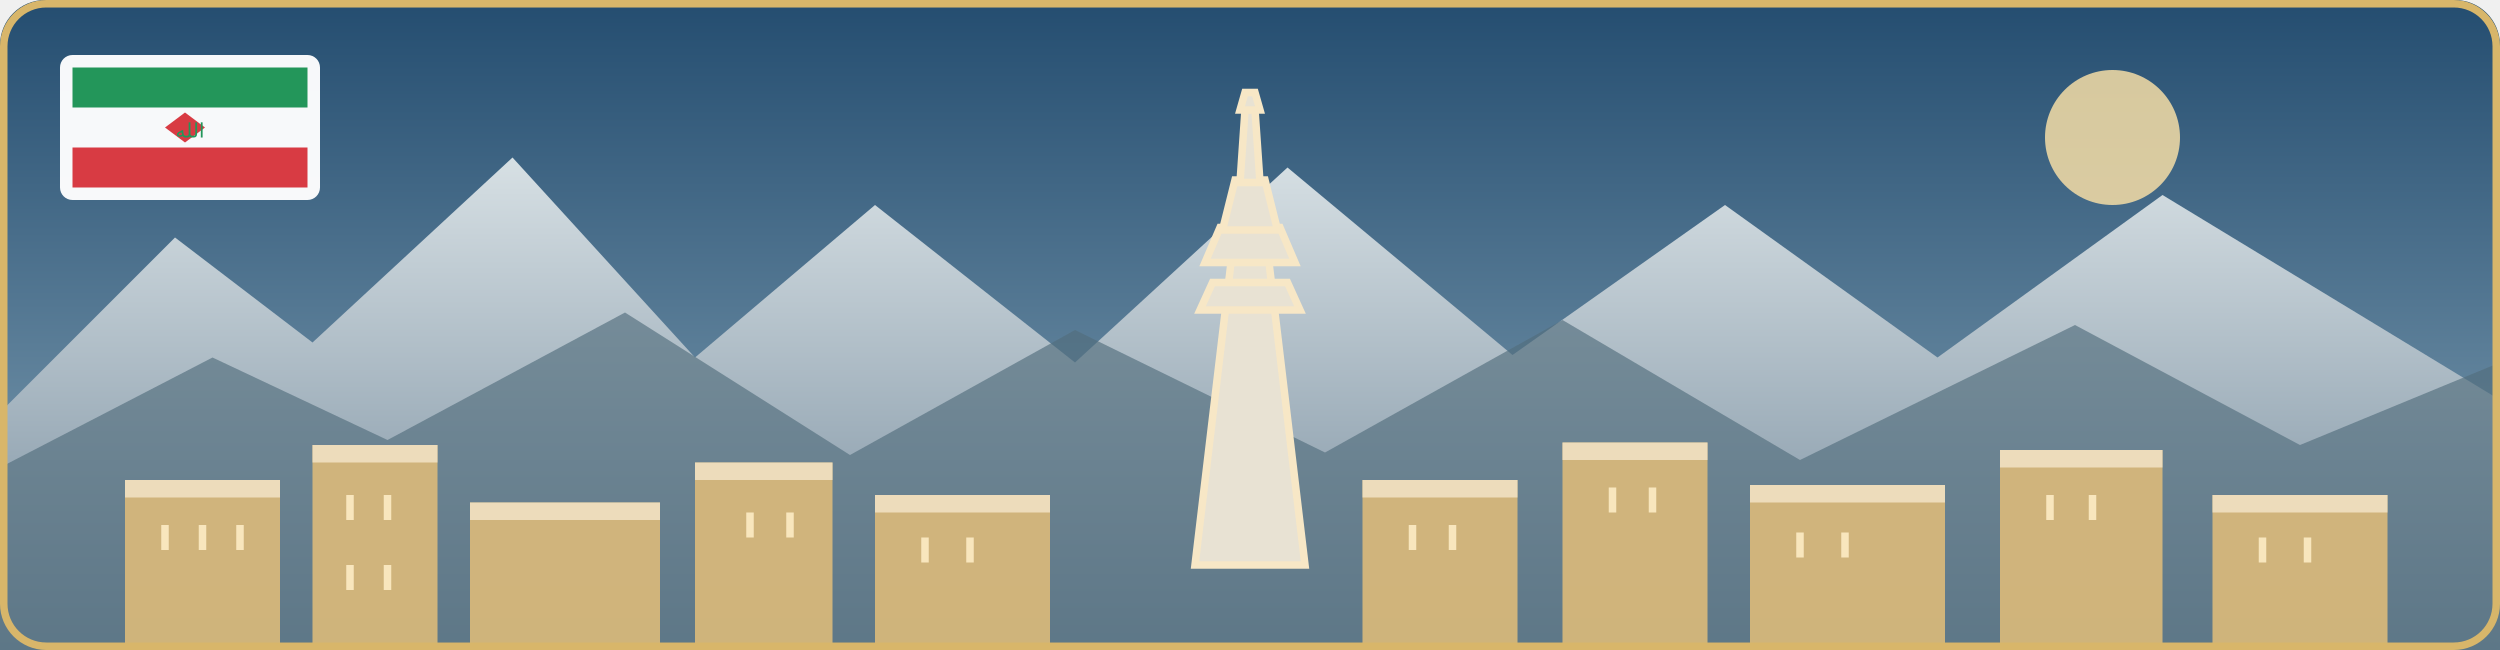
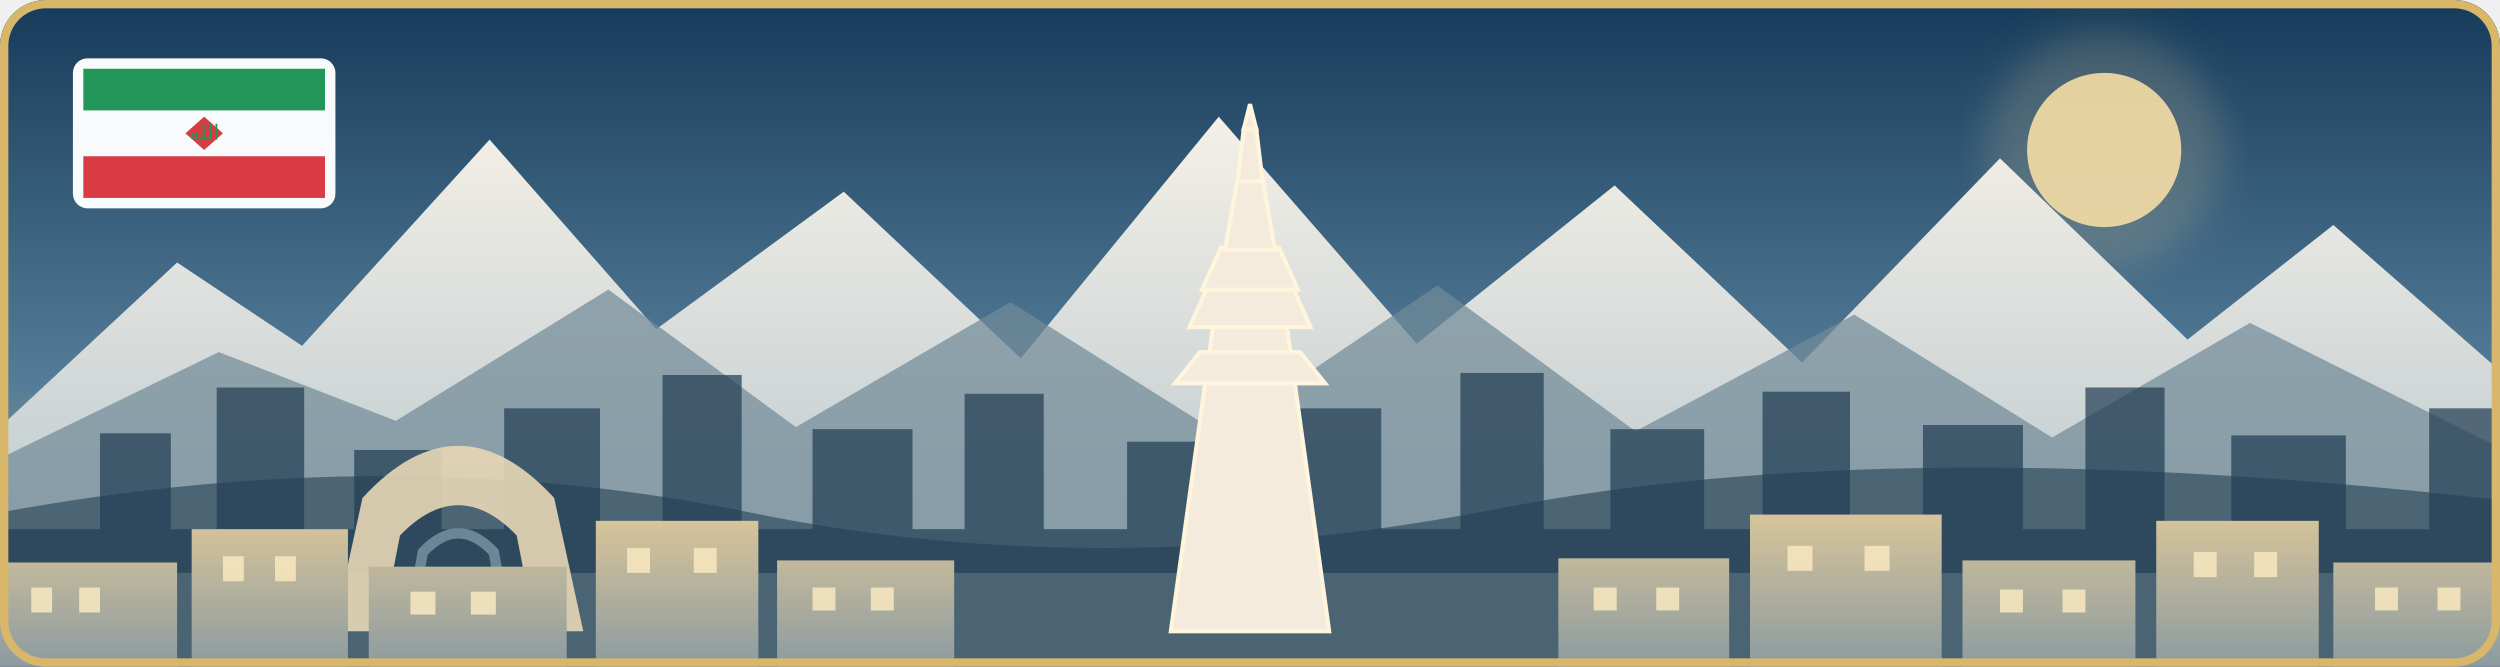
- <svg xmlns="http://www.w3.org/2000/svg" width="1000" height="260" viewBox="0 0 1000 260">
+ <svg xmlns="http://www.w3.org/2000/svg" width="1200" height="320" viewBox="0 0 1200 320">
  <defs>
    <linearGradient id="sky" x1="0" y1="0" x2="0" y2="1">
-       <stop offset="0" stop-color="#244D70" />
-       <stop offset="1" stop-color="#89A7B9" />
+       <stop offset="0" stop-color="#163B5A" />
+       <stop offset=".58" stop-color="#557D99" />
+       <stop offset="1" stop-color="#D8B66A" />
    </linearGradient>
-     <linearGradient id="mount" x1="0" y1="0" x2="0" y2="1">
-       <stop offset="0" stop-color="#D7E0E4" />
-       <stop offset="1" stop-color="#73899B" />
+     <linearGradient id="snow" x1="0" y1="0" x2="0" y2="1">
+       <stop offset="0" stop-color="#F4F0E7" />
+       <stop offset="1" stop-color="#AEBFC8" />
    </linearGradient>
+     <linearGradient id="city" x1="0" y1="0" x2="0" y2="1">
+       <stop offset="0" stop-color="#D7C49A" />
+       <stop offset="1" stop-color="#8C9BA0" />
+     </linearGradient>
+     <filter id="soft">
+       <feGaussianBlur stdDeviation="9" />
+     </filter>
  </defs>
-   <rect width="1000" height="260" rx="18" fill="url(#sky)" />
-   <circle cx="845" cy="55" r="27" fill="#F4DDA6" opacity=".85" />
-   <path d="M0 165 L70 95 125 137 205 63 278 143 350 82 430 145 515 67 605 142 690 82 775 143 865 78 1000 160 L1000 260 L0 260Z" fill="url(#mount)" />
-   <path d="M0 187 L85 143 155 176 250 125 340 182 430 132 530 181 625 128 720 184 830 130 920 178 1000 145 L1000 260 L0 260Z" fill="#526D7C" opacity=".65" />
-   <g fill="#E8E2D3" stroke="#F7E7C6" stroke-width="3">
-     <path d="M478 226 L493 100 L507 100 L522 226Z" />
-     <path d="M485 113 L515 113 L520 124 L480 124Z" />
-     <path d="M488 91 L512 91 L518 105 L482 105Z" />
-     <path d="M494 72 L506 72 L511 92 L489 92Z" />
-     <path d="M498 44 L502 44 L504 73 L496 73Z" />
-     <path d="M496 44 L504 44 L502 37 L498 37Z" />
+   <rect width="1200" height="320" rx="22" fill="url(#sky)" />
+   <circle cx="1010" cy="72" r="37" fill="#F5DDA5" opacity=".9" />
+   <circle cx="1010" cy="72" r="57" fill="#F5DDA5" opacity=".18" filter="url(#soft)" />
+   <path d="M0 205 L85 126 145 166 235 67 315 158 405 92 490 172 585 56 680 165 775 89 865 174 960 76 1050 163 1120 108 1200 178 L1200 320 L0 320Z" fill="url(#snow)" />
+   <path d="M0 220 L105 169 190 202 292 139 382 205 485 145 585 208 690 137 785 207 890 151 985 210 1080 155 1200 215 L1200 320 L0 320Z" fill="#718A99" opacity=".72" />
+   <path d="M0 246 Q190 211 360 246 T720 244 T1200 240 L1200 320 L0 320Z" fill="#344F61" opacity=".72" />
+   <g fill="#233F54" opacity=".72">
+     <path d="M0 254h48v-46h34v46h22v-68h42v68h24v-38h42v38h30v-58h46v58h30v-74h38v74h34v-48h48v48h25v-65h38v65h40v-42h50v42h30v-58h42v58h38v-75h40v75h32v-48h45v48h28v-66h42v66h35v-50h48v50h30v-68h38v68h32v-45h55v45h40v-58h48v58h35v-42h42v42h30v-64h48v64h30v-45h44v66H0z" />
  </g>
-   <g fill="#D5B77B" opacity=".95">
-     <rect x="50" y="192" width="62" height="68" />
-     <rect x="125" y="178" width="50" height="82" />
-     <rect x="188" y="201" width="76" height="59" />
-     <rect x="278" y="185" width="55" height="75" />
-     <rect x="350" y="198" width="70" height="62" />
-     <rect x="545" y="192" width="62" height="68" />
-     <rect x="625" y="177" width="58" height="83" />
-     <rect x="700" y="194" width="78" height="66" />
-     <rect x="800" y="180" width="65" height="80" />
-     <rect x="885" y="198" width="70" height="62" />
+   <g fill="#F4EBDD" stroke="#FFF4DC" stroke-width="2">
+     <path d="M562 303 L586 130 L614 130 L638 303Z" />
+     <path d="M576 169 L624 169 L636 184 L564 184Z" />
+     <path d="M579 139 L621 139 L629 157 L571 157Z" />
+     <path d="M586 119 L614 119 L623 139 L577 139Z" />
+     <path d="M594 86 L606 86 L612 120 L588 120Z" />
+     <path d="M597 62 L603 62 L606 87 L594 87Z" />
+     <path d="M597 62 L603 62 L600 50Z" />
  </g>
-   <g fill="#F7EAD0" opacity=".75">
-     <path d="M50 192h62v7H50zM125 178h50v7h-50zM188 201h76v7h-76zM278 185h55v7h-55zM350 198h70v7h-70zM545 192h62v7h-62zM625 177h58v7h-58zM700 194h78v7h-78zM800 180h65v7h-65zM885 198h70v7h-70z" />
+   <path d="M160 303 L174 239 Q220 189 266 239 L280 303 L257 303 L248 257 Q220 228 192 257 L183 303Z" fill="#E7D7B6" opacity=".9" />
+   <path d="M196 303 L203 265 Q220 247 237 265 L244 303" fill="none" stroke="#6B8795" stroke-width="5" />
+   <g fill="url(#city)">
+     <path d="M0 270h85v50H0z M92 254h75v66H92z M177 272h95v48h-95z M286 250h78v70h-78z M373 269h85v51h-85z" />
+     <path d="M748 268h82v52h-82z M840 247h92v73h-92z M942 269h83v51h-83z M1035 250h78v70h-78z M1120 270h80v50h-80z" />
  </g>
-   <g stroke="#F8E6BD" stroke-width="3">
-     <path d="M66 210v10m15-10v10m15-10v10M140 198v10m15-10v10m-15 18v10m15-10v10M300 205v10m16-10v10M370 215v10m18-10v10M565 210v10m16-10v10M645 195v10m16-10v10M720 213v10m18-10v10M820 198v10m17-10v10M905 215v10m18-10v10" />
+   <g fill="#F6E6BE" opacity=".88">
+     <path d="M15 282h10v12H15zM38 282h10v12H38zM107 267h10v12h-10zM132 267h10v12h-10zM197 284h12v11h-12zM226 284h12v11h-12zM301 263h11v12h-11zM333 263h11v12h-11zM390 282h11v11h-11zM418 282h11v11h-11z" />
+     <path d="M765 282h11v11h-11zM795 282h11v11h-11zM858 262h12v12h-12zM895 262h12v12h-12zM960 283h11v11h-11zM990 283h11v11h-11zM1053 265h11v12h-11zM1082 265h11v12h-11zM1140 282h11v11h-11zM1170 282h11v11h-11z" />
  </g>
-   <g transform="translate(24 22)">
-     <rect width="104" height="58" rx="5" fill="#fff" opacity=".96" />
-     <path d="M5 5h94v16H5z" fill="#23965A" />
-     <path d="M5 37h94v16H5z" fill="#D83B43" />
-     <path d="M50 23l-8 6 8 6 8-6z" fill="#D83B43" />
-     <text x="52" y="33" text-anchor="middle" font-size="8" font-family="Tahoma" fill="#23965A">الله</text>
+   <g transform="translate(35 28)">
+     <rect width="126" height="72" rx="7" fill="#FFFFFF" opacity=".97" />
+     <path d="M5 5h116v20H5z" fill="#23965A" />
+     <path d="M5 47h116v20H5z" fill="#D83B43" />
+     <path d="M63 28l-9 8 9 8 9-8z" fill="#D83B43" />
+     <text x="63" y="39" text-anchor="middle" font-size="10" font-family="Tahoma" fill="#23965A">الله</text>
  </g>
-   <rect x="1.5" y="1.5" width="997" height="257" rx="17" fill="none" stroke="#D8B66A" stroke-width="3" />
+   <rect x="2" y="2" width="1196" height="316" rx="20" fill="none" stroke="#D8B66A" stroke-width="4" />
</svg>
